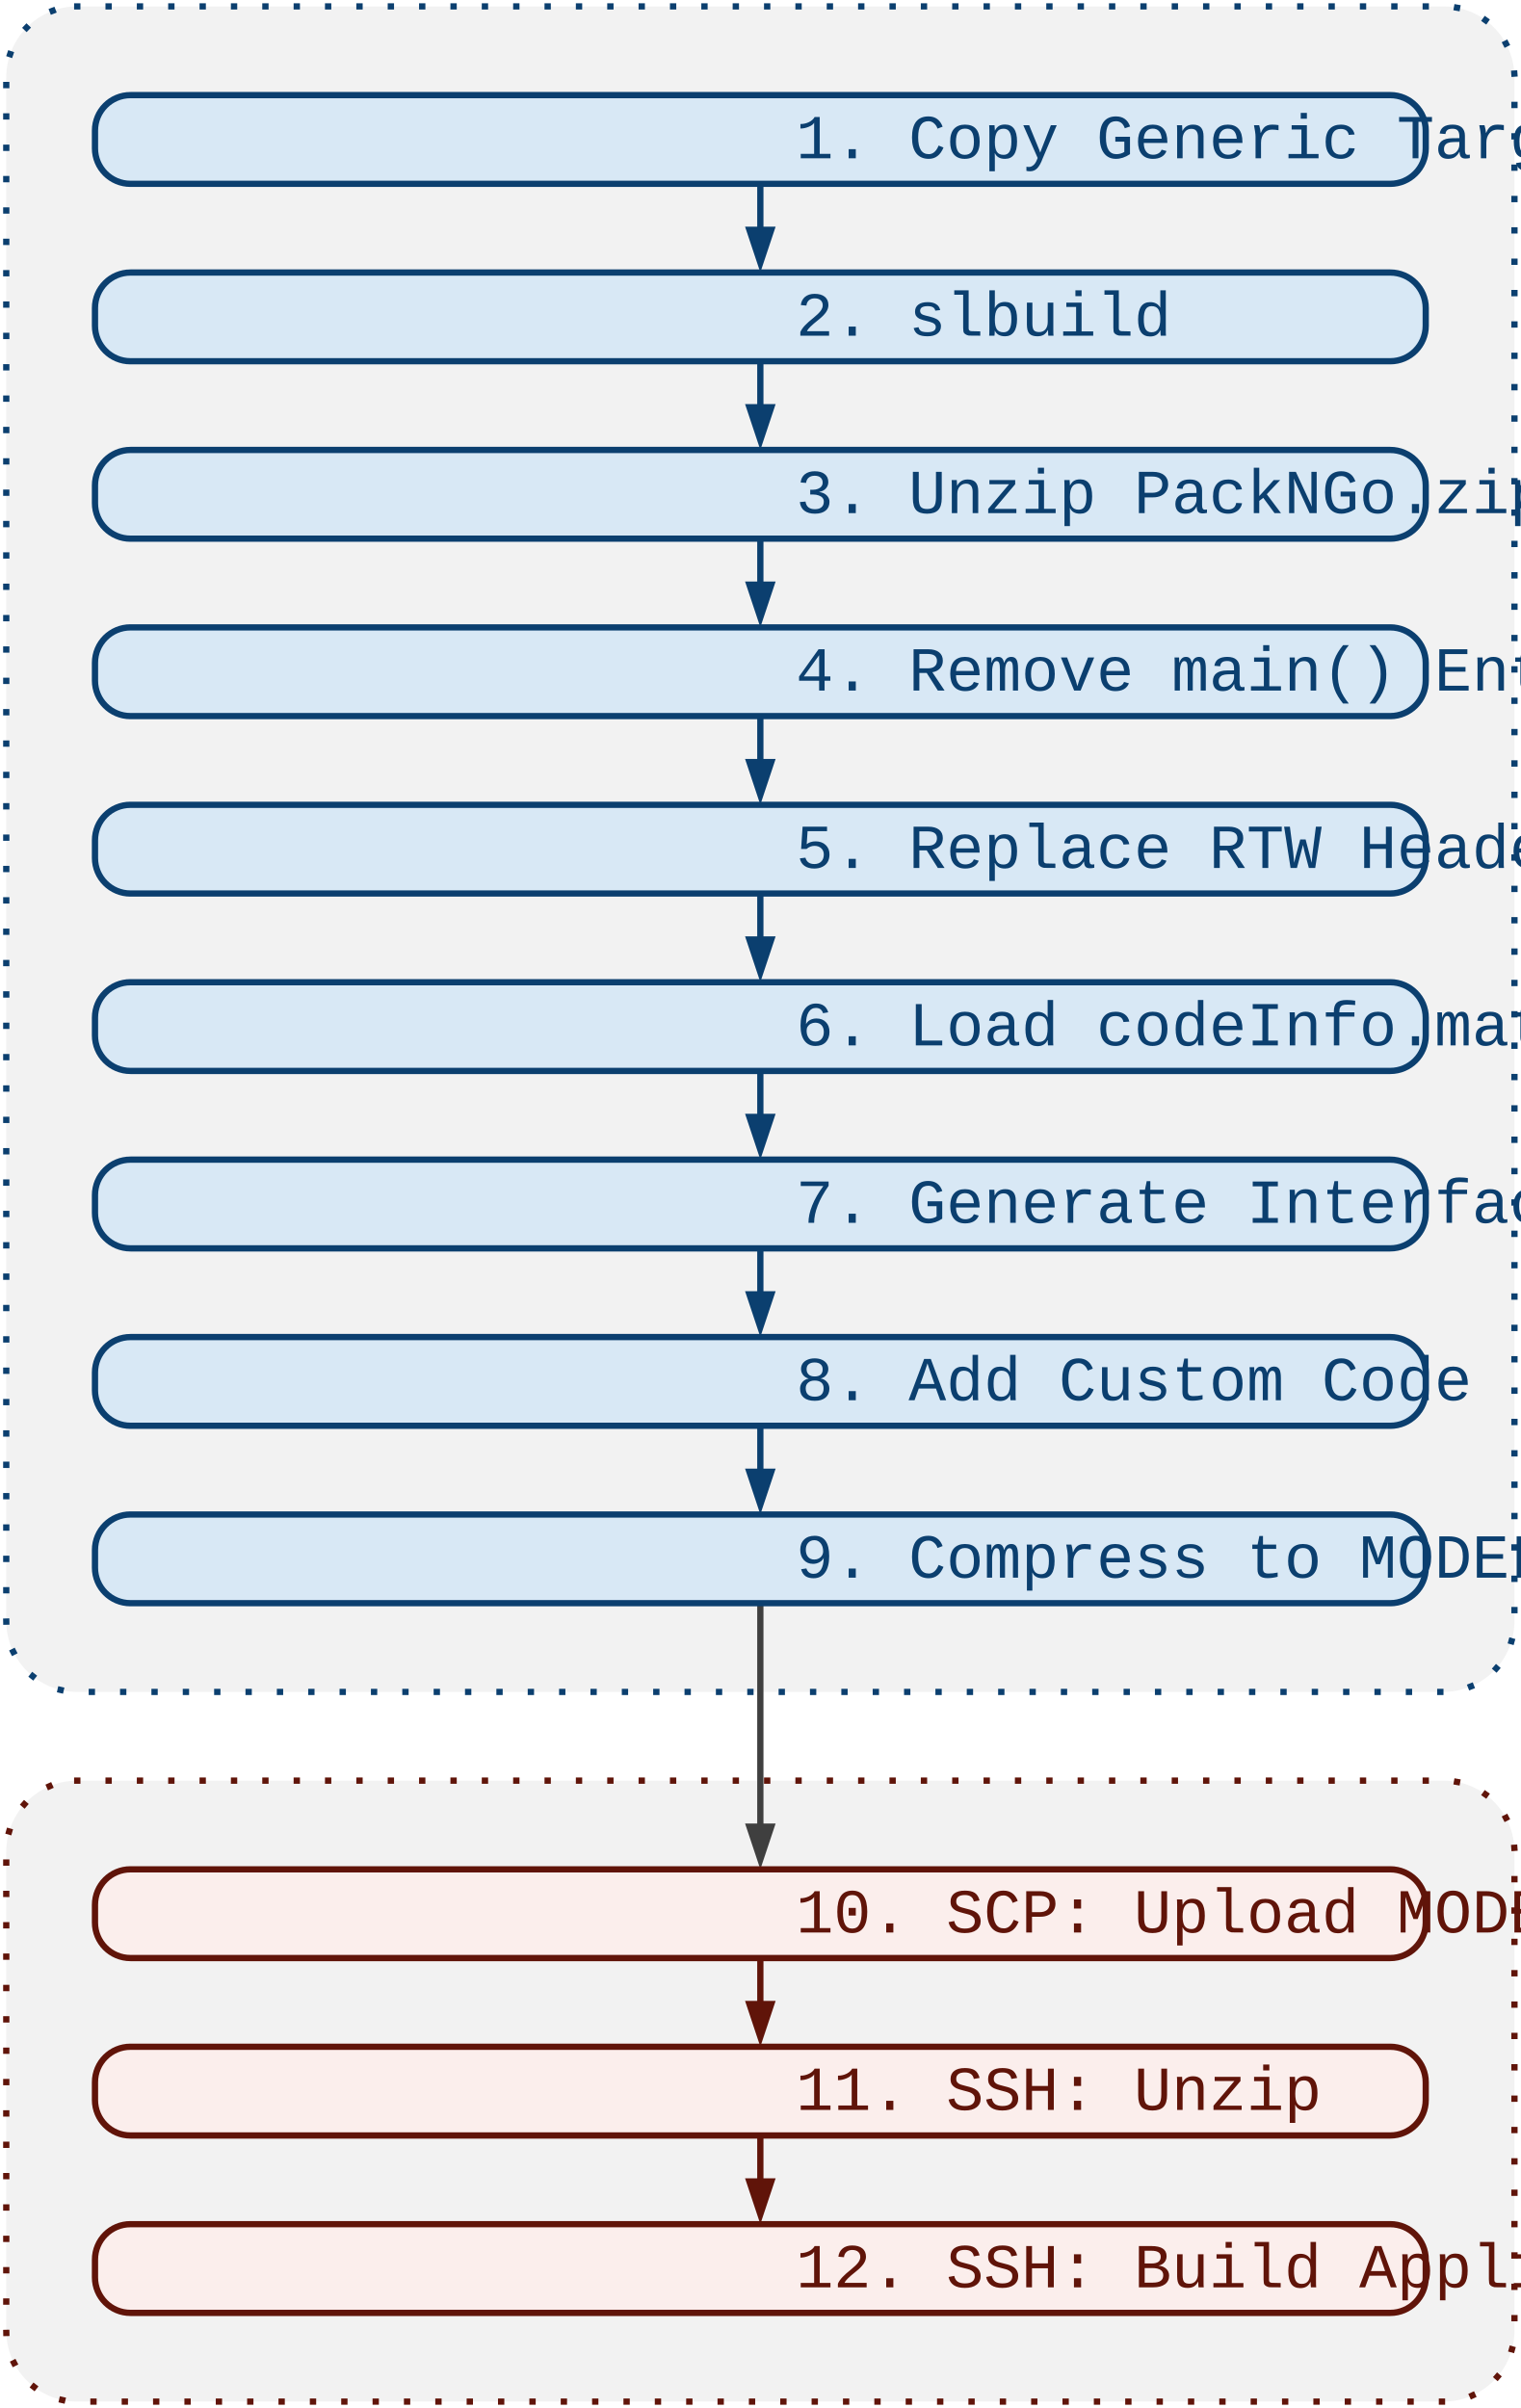
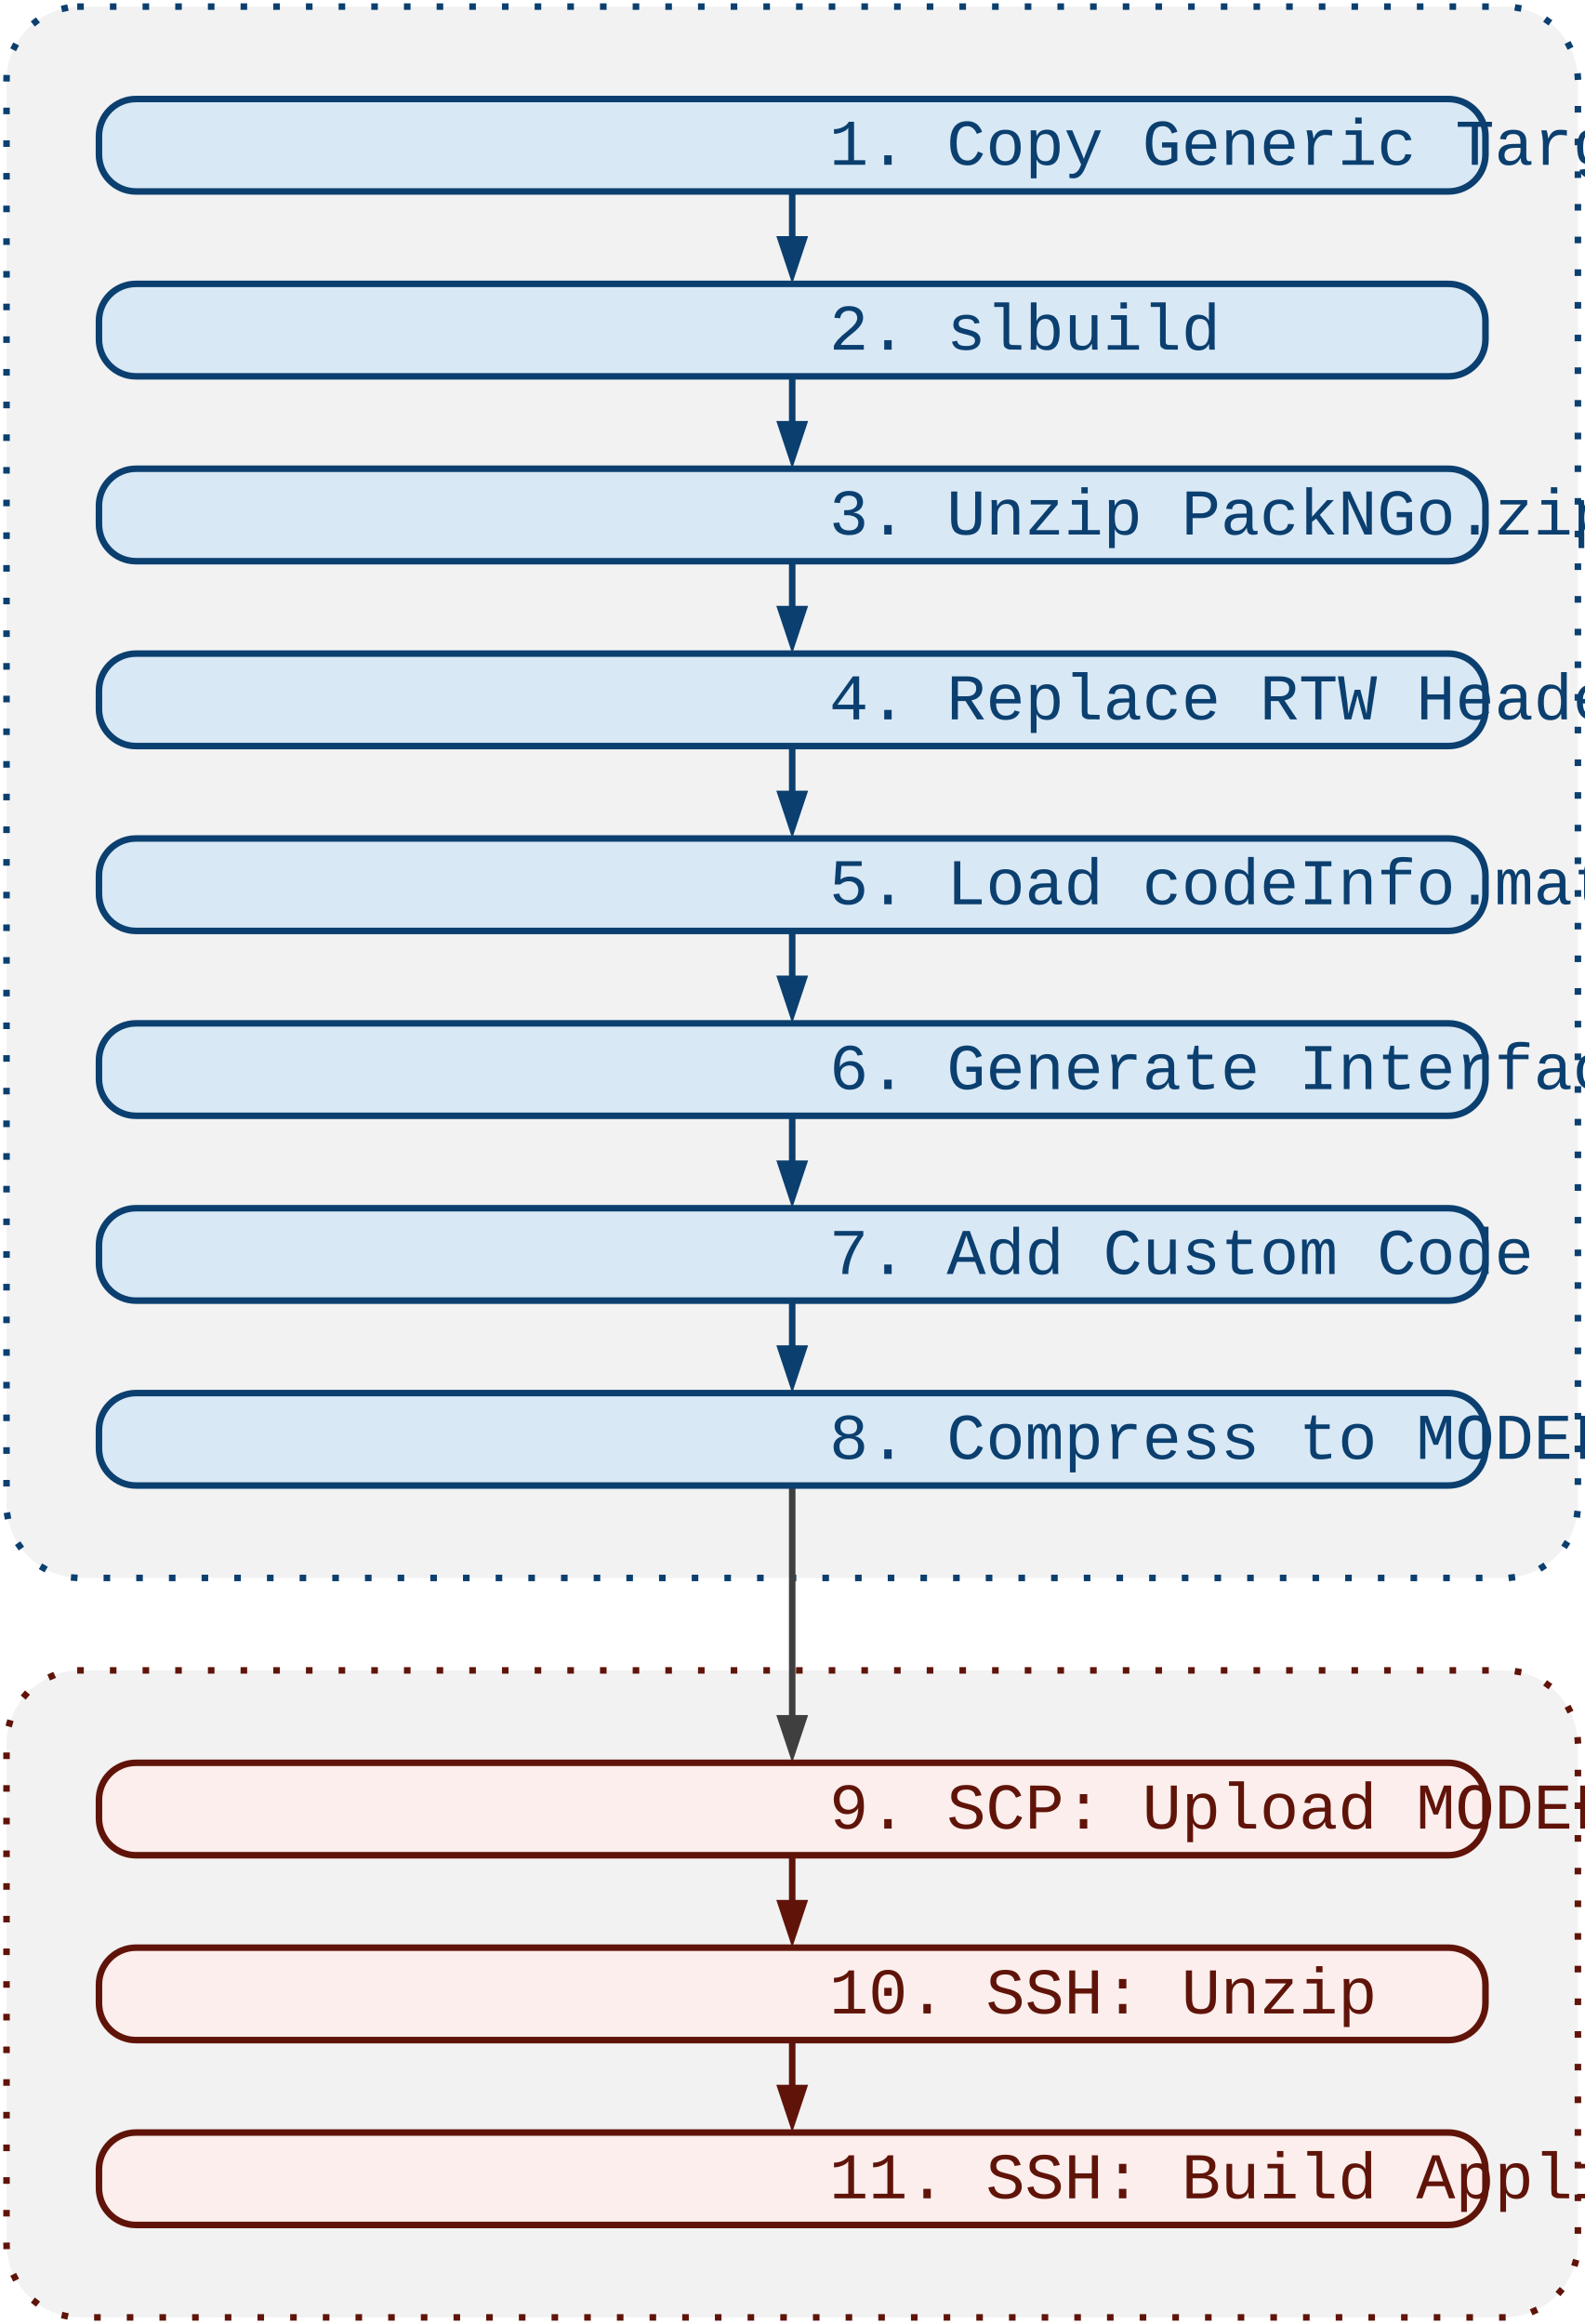
- <svg xmlns="http://www.w3.org/2000/svg" xmlns:ns1="http://schemas.microsoft.com/visio/2003/SVGExtensions/" xmlns:xlink="http://www.w3.org/1999/xlink" width="3.374in" height="5.343in" viewBox="0 0 242.945 384.677" xml:space="preserve" color-interpolation-filters="sRGB" class="st13">
+ <svg xmlns="http://www.w3.org/2000/svg" xmlns:ns1="http://schemas.microsoft.com/visio/2003/SVGExtensions/" xmlns:xlink="http://www.w3.org/1999/xlink" width="3.374in" height="4.949in" viewBox="0 0 242.945 356.331" xml:space="preserve" color-interpolation-filters="sRGB" class="st13">
  <ns1:documentProperties ns1:langID="1031" ns1:metric="true" ns1:viewMarkup="false">
    <ns1:userDefs>
      <ns1:ud ns1:nameU="msvNoAutoConnect" ns1:val="VT0(1):26" />
    </ns1:userDefs>
  </ns1:documentProperties>
  <style type="text/css">
	
		.st1 {fill:#f2f2f2;stroke:#0b3f6f;stroke-dasharray:0.01,5;stroke-width:1}
		.st2 {fill:#f2f2f2;stroke:#601409;stroke-dasharray:0.01,5;stroke-width:1}
		.st3 {marker-end:url(#mrkr13-10);stroke:#601409;stroke-width:1}
		.st4 {fill:#601409;fill-opacity:1;stroke:#601409;stroke-opacity:1;stroke-width:0.41}
		.st5 {marker-end:url(#mrkr13-21);stroke:#3f3f3f;stroke-width:1}
		.st6 {fill:#3f3f3f;fill-opacity:1;stroke:#3f3f3f;stroke-opacity:1;stroke-width:0.41}
		.st7 {marker-end:url(#mrkr13-27);stroke:#0b3f6f;stroke-width:1}
		.st8 {fill:#0b3f6f;fill-opacity:1;stroke:#0b3f6f;stroke-opacity:1;stroke-width:0.41}
		.st9 {fill:#fbeeec;stroke:#601409;stroke-width:1}
		.st10 {fill:#601409;font-family:Courier New;font-size:0.833em}
		.st11 {fill:#d8e8f5;stroke:#0b3f6f;stroke-width:1}
		.st12 {fill:#0b3f6f;font-family:Courier New;font-size:0.833em}
		.st13 {fill:none;fill-rule:evenodd;font-size:12px;overflow:visible;stroke-linecap:square;stroke-miterlimit:3}
	
	</style>
  <defs id="Markers">
    <g id="lend13">
      <path d="M 3 1 L 0 0 L 3 -1 L 3 1 " style="stroke:none" />
    </g>
    <marker id="mrkr13-10" class="st4" ns1:arrowType="13" ns1:arrowSize="0" ns1:setback="7.32" refX="-7.32" orient="auto" markerUnits="strokeWidth" overflow="visible">
      <use xlink:href="#lend13" transform="scale(-2.44,-2.44) " />
    </marker>
    <marker id="mrkr13-21" class="st6" ns1:arrowType="13" ns1:arrowSize="0" ns1:setback="7.32" refX="-7.32" orient="auto" markerUnits="strokeWidth" overflow="visible">
      <use xlink:href="#lend13" transform="scale(-2.44,-2.44) " />
    </marker>
    <marker id="mrkr13-27" class="st8" ns1:arrowType="13" ns1:arrowSize="0" ns1:setback="7.32" refX="-7.32" orient="auto" markerUnits="strokeWidth" overflow="visible">
      <use xlink:href="#lend13" transform="scale(-2.44,-2.44) " />
    </marker>
  </defs>
  <g ns1:mID="30" ns1:index="11" ns1:groupContext="foregroundPage">
    <ns1:pageProperties ns1:drawingScale="0.0393701" ns1:pageScale="0.0393701" ns1:drawingUnits="24" ns1:shadowOffsetX="9" ns1:shadowOffsetY="-9" />
    <g id="shape26-1" ns1:mID="26" ns1:groupContext="shape" transform="translate(1,-114.386)">
-       <rect x="0" y="115.386" width="240.945" height="269.291" rx="11.339" ry="11.339" class="st1" />
+       <rect x="0" y="115.386" width="240.945" height="240.945" rx="11.339" ry="11.339" class="st1" />
    </g>
    <g id="shape25-3" ns1:mID="25" ns1:groupContext="shape" transform="translate(1,-1)">
-       <rect x="0" y="285.465" width="240.945" height="99.213" rx="11.339" ry="11.339" class="st2" />
+       <rect x="0" y="257.118" width="240.945" height="99.213" rx="11.339" ry="11.339" class="st2" />
    </g>
-     <g id="shape1-5" ns1:mID="1" ns1:groupContext="shape" transform="translate(506.15,312.811) rotate(90)">
-       <path d="M0 384.68 L6.85 384.68" class="st3" />
+     <g id="shape1-5" ns1:mID="1" ns1:groupContext="shape" transform="translate(477.803,284.465) rotate(90)">
+       <path d="M0 356.33 L6.85 356.33" class="st3" />
    </g>
-     <g id="shape21-11" ns1:mID="21" ns1:groupContext="shape" transform="translate(506.15,341.157) rotate(90)">
-       <path d="M0 384.68 L6.85 384.68" class="st3" />
+     <g id="shape21-11" ns1:mID="21" ns1:groupContext="shape" transform="translate(477.803,312.811) rotate(90)">
+       <path d="M0 356.33 L6.85 356.33" class="st3" />
    </g>
-     <g id="shape24-16" ns1:mID="24" ns1:groupContext="shape" transform="translate(506.15,256.118) rotate(90)">
-       <path d="M0 384.68 L35.2 384.68" class="st5" />
+     <g id="shape24-16" ns1:mID="24" ns1:groupContext="shape" transform="translate(477.803,227.772) rotate(90)">
+       <path d="M0 356.33 L35.2 356.33" class="st5" />
    </g>
-     <g id="shape2-22" ns1:mID="2" ns1:groupContext="shape" transform="translate(506.15,86.0394) rotate(90)">
-       <path d="M0 384.68 L6.85 384.68" class="st7" />
+     <g id="shape2-22" ns1:mID="2" ns1:groupContext="shape" transform="translate(477.803,86.0394) rotate(90)">
+       <path d="M0 356.33 L6.85 356.33" class="st7" />
    </g>
-     <g id="shape11-28" ns1:mID="11" ns1:groupContext="shape" transform="translate(506.15,114.386) rotate(90)">
-       <path d="M0 384.68 L6.85 384.68" class="st7" />
+     <g id="shape12-28" ns1:mID="12" ns1:groupContext="shape" transform="translate(477.803,114.386) rotate(90)">
+       <path d="M0 356.33 L6.85 356.33" class="st7" />
    </g>
-     <g id="shape12-33" ns1:mID="12" ns1:groupContext="shape" transform="translate(506.15,142.732) rotate(90)">
-       <path d="M0 384.68 L6.85 384.68" class="st7" />
+     <g id="shape13-33" ns1:mID="13" ns1:groupContext="shape" transform="translate(477.803,142.732) rotate(90)">
+       <path d="M0 356.33 L6.85 356.33" class="st7" />
    </g>
-     <g id="shape13-38" ns1:mID="13" ns1:groupContext="shape" transform="translate(506.15,171.079) rotate(90)">
-       <path d="M0 384.68 L6.85 384.68" class="st7" />
+     <g id="shape14-38" ns1:mID="14" ns1:groupContext="shape" transform="translate(477.803,171.079) rotate(90)">
+       <path d="M0 356.33 L6.85 356.33" class="st7" />
    </g>
-     <g id="shape14-43" ns1:mID="14" ns1:groupContext="shape" transform="translate(506.15,199.425) rotate(90)">
-       <path d="M0 384.68 L6.85 384.68" class="st7" />
+     <g id="shape15-43" ns1:mID="15" ns1:groupContext="shape" transform="translate(477.803,199.425) rotate(90)">
+       <path d="M0 356.33 L6.85 356.33" class="st7" />
    </g>
-     <g id="shape15-48" ns1:mID="15" ns1:groupContext="shape" transform="translate(506.15,227.772) rotate(90)">
-       <path d="M0 384.68 L6.85 384.68" class="st7" />
+     <g id="shape3-48" ns1:mID="3" ns1:groupContext="shape" transform="translate(15.1732,-71.8661)">
+       <ns1:textBlock ns1:margins="rect(4,4,4,4)" ns1:tabSpace="42.5197" />
+       <ns1:textRect cx="106.299" cy="349.244" width="212.6" height="14.173" />
+       <rect x="0" y="342.157" width="212.598" height="14.173" rx="5.669" ry="5.669" class="st9" />
+       <text x="4" y="352.24" class="st10" ns1:langID="1031">
+         <ns1:paragraph />
+         <ns1:tabList />9. SCP: Upload MODELNAME.zip</text>
    </g>
-     <g id="shape3-53" ns1:mID="3" ns1:groupContext="shape" transform="translate(15.1732,-71.8661)">
+     <g id="shape16-51" ns1:mID="16" ns1:groupContext="shape" transform="translate(15.1732,-43.5197)">
      <ns1:textBlock ns1:margins="rect(4,4,4,4)" ns1:tabSpace="42.5197" />
-       <ns1:textRect cx="106.299" cy="377.591" width="212.6" height="14.173" />
-       <rect x="0" y="370.504" width="212.598" height="14.173" rx="5.669" ry="5.669" class="st9" />
-       <text x="4" y="380.59" class="st10" ns1:langID="1031">
+       <ns1:textRect cx="106.299" cy="349.244" width="212.6" height="14.173" />
+       <rect x="0" y="342.157" width="212.598" height="14.173" rx="5.669" ry="5.669" class="st9" />
+       <text x="4" y="352.24" class="st10" ns1:langID="1031">
        <ns1:paragraph />
-         <ns1:tabList />10. SCP: Upload MODELNAME.zip</text>
+         <ns1:tabList />10. SSH: Unzip</text>
    </g>
-     <g id="shape16-56" ns1:mID="16" ns1:groupContext="shape" transform="translate(15.1732,-43.5197)">
+     <g id="shape17-54" ns1:mID="17" ns1:groupContext="shape" transform="translate(15.1732,-15.1732)">
      <ns1:textBlock ns1:margins="rect(4,4,4,4)" ns1:tabSpace="42.5197" />
-       <ns1:textRect cx="106.299" cy="377.591" width="212.6" height="14.173" />
-       <rect x="0" y="370.504" width="212.598" height="14.173" rx="5.669" ry="5.669" class="st9" />
-       <text x="4" y="380.59" class="st10" ns1:langID="1031">
+       <ns1:textRect cx="106.299" cy="349.244" width="212.6" height="14.173" />
+       <rect x="0" y="342.157" width="212.598" height="14.173" rx="5.669" ry="5.669" class="st9" />
+       <text x="4" y="352.24" class="st10" ns1:langID="1031">
        <ns1:paragraph />
-         <ns1:tabList />11. SSH: Unzip</text>
+         <ns1:tabList />11. SSH: Build Application</text>
    </g>
-     <g id="shape17-59" ns1:mID="17" ns1:groupContext="shape" transform="translate(15.1732,-15.1732)">
+     <g id="shape27-57" ns1:mID="27" ns1:groupContext="shape" transform="translate(477.803,29.3465) rotate(90)">
+       <path d="M0 356.33 L6.85 356.33" class="st7" />
+     </g>
+     <g id="shape30-62" ns1:mID="30" ns1:groupContext="shape" transform="translate(477.803,57.6929) rotate(90)">
+       <path d="M0 356.33 L6.85 356.33" class="st7" />
+     </g>
+     <g id="shape4-67" ns1:mID="4" ns1:groupContext="shape" transform="translate(15.1732,-270.291)">
      <ns1:textBlock ns1:margins="rect(4,4,4,4)" ns1:tabSpace="42.5197" />
-       <ns1:textRect cx="106.299" cy="377.591" width="212.6" height="14.173" />
-       <rect x="0" y="370.504" width="212.598" height="14.173" rx="5.669" ry="5.669" class="st9" />
-       <text x="4" y="380.59" class="st10" ns1:langID="1031">
-         <ns1:paragraph />
-         <ns1:tabList />12. SSH: Build Application</text>
-     </g>
-     <g id="shape27-62" ns1:mID="27" ns1:groupContext="shape" transform="translate(506.15,29.3465) rotate(90)">
-       <path d="M0 384.68 L6.85 384.68" class="st7" />
-     </g>
-     <g id="shape30-67" ns1:mID="30" ns1:groupContext="shape" transform="translate(506.15,57.6929) rotate(90)">
-       <path d="M0 384.68 L6.85 384.68" class="st7" />
-     </g>
-     <g id="shape4-72" ns1:mID="4" ns1:groupContext="shape" transform="translate(15.1732,-298.638)">
-       <ns1:textBlock ns1:margins="rect(4,4,4,4)" ns1:tabSpace="42.5197" />
-       <ns1:textRect cx="106.299" cy="377.591" width="212.6" height="14.173" />
-       <rect x="0" y="370.504" width="212.598" height="14.173" rx="5.669" ry="5.669" class="st11" />
-       <text x="4" y="380.59" class="st12" ns1:langID="1031">
+       <ns1:textRect cx="106.299" cy="349.244" width="212.6" height="14.173" />
+       <rect x="0" y="342.157" width="212.598" height="14.173" rx="5.669" ry="5.669" class="st11" />
+       <text x="4" y="352.24" class="st12" ns1:langID="1031">
        <ns1:paragraph />
        <ns1:tabList />3. Unzip PackNGo.zip</text>
    </g>
-     <g id="shape5-75" ns1:mID="5" ns1:groupContext="shape" transform="translate(15.1732,-270.291)">
+     <g id="shape6-70" ns1:mID="6" ns1:groupContext="shape" transform="translate(15.1732,-241.945)">
      <ns1:textBlock ns1:margins="rect(4,4,4,4)" ns1:tabSpace="42.5197" />
-       <ns1:textRect cx="106.299" cy="377.591" width="212.6" height="14.173" />
-       <rect x="0" y="370.504" width="212.598" height="14.173" rx="5.669" ry="5.669" class="st11" />
-       <text x="4" y="380.59" class="st12" ns1:langID="1031">
+       <ns1:textRect cx="106.299" cy="349.244" width="212.6" height="14.173" />
+       <rect x="0" y="342.157" width="212.598" height="14.173" rx="5.669" ry="5.669" class="st11" />
+       <text x="4" y="352.24" class="st12" ns1:langID="1031">
        <ns1:paragraph />
-         <ns1:tabList />4. Remove main() Entry Functions</text>
+         <ns1:tabList />4. Replace RTW Headers</text>
    </g>
-     <g id="shape6-78" ns1:mID="6" ns1:groupContext="shape" transform="translate(15.1732,-241.945)">
+     <g id="shape7-73" ns1:mID="7" ns1:groupContext="shape" transform="translate(15.1732,-213.598)">
      <ns1:textBlock ns1:margins="rect(4,4,4,4)" ns1:tabSpace="42.5197" />
-       <ns1:textRect cx="106.299" cy="377.591" width="212.6" height="14.173" />
-       <rect x="0" y="370.504" width="212.598" height="14.173" rx="5.669" ry="5.669" class="st11" />
-       <text x="4" y="380.59" class="st12" ns1:langID="1031">
+       <ns1:textRect cx="106.299" cy="349.244" width="212.6" height="14.173" />
+       <rect x="0" y="342.157" width="212.598" height="14.173" rx="5.669" ry="5.669" class="st11" />
+       <text x="4" y="352.24" class="st12" ns1:langID="1031">
        <ns1:paragraph />
-         <ns1:tabList />5. Replace RTW Headers</text>
+         <ns1:tabList />5. Load codeInfo.mat</text>
    </g>
-     <g id="shape7-81" ns1:mID="7" ns1:groupContext="shape" transform="translate(15.1732,-213.598)">
+     <g id="shape8-76" ns1:mID="8" ns1:groupContext="shape" transform="translate(15.1732,-185.252)">
      <ns1:textBlock ns1:margins="rect(4,4,4,4)" ns1:tabSpace="42.5197" />
-       <ns1:textRect cx="106.299" cy="377.591" width="212.6" height="14.173" />
-       <rect x="0" y="370.504" width="212.598" height="14.173" rx="5.669" ry="5.669" class="st11" />
-       <text x="4" y="380.59" class="st12" ns1:langID="1031">
+       <ns1:textRect cx="106.299" cy="349.244" width="212.6" height="14.173" />
+       <rect x="0" y="342.157" width="212.598" height="14.173" rx="5.669" ry="5.669" class="st11" />
+       <text x="4" y="352.24" class="st12" ns1:langID="1031">
        <ns1:paragraph />
-         <ns1:tabList />6. Load codeInfo.mat</text>
+         <ns1:tabList />6. Generate Interface Code</text>
    </g>
-     <g id="shape8-84" ns1:mID="8" ns1:groupContext="shape" transform="translate(15.1732,-185.252)">
+     <g id="shape9-79" ns1:mID="9" ns1:groupContext="shape" transform="translate(15.1732,-156.906)">
      <ns1:textBlock ns1:margins="rect(4,4,4,4)" ns1:tabSpace="42.5197" />
-       <ns1:textRect cx="106.299" cy="377.591" width="212.6" height="14.173" />
-       <rect x="0" y="370.504" width="212.598" height="14.173" rx="5.669" ry="5.669" class="st11" />
-       <text x="4" y="380.59" class="st12" ns1:langID="1031">
+       <ns1:textRect cx="106.299" cy="349.244" width="212.6" height="14.173" />
+       <rect x="0" y="342.157" width="212.598" height="14.173" rx="5.669" ry="5.669" class="st11" />
+       <text x="4" y="352.24" class="st12" ns1:langID="1031">
        <ns1:paragraph />
-         <ns1:tabList />7. Generate Interface Code</text>
+         <ns1:tabList />7. Add Custom Code</text>
    </g>
-     <g id="shape9-87" ns1:mID="9" ns1:groupContext="shape" transform="translate(15.1732,-156.906)">
+     <g id="shape10-82" ns1:mID="10" ns1:groupContext="shape" transform="translate(15.1732,-128.559)">
      <ns1:textBlock ns1:margins="rect(4,4,4,4)" ns1:tabSpace="42.5197" />
-       <ns1:textRect cx="106.299" cy="377.591" width="212.6" height="14.173" />
-       <rect x="0" y="370.504" width="212.598" height="14.173" rx="5.669" ry="5.669" class="st11" />
-       <text x="4" y="380.59" class="st12" ns1:langID="1031">
+       <ns1:textRect cx="106.299" cy="349.244" width="212.6" height="14.173" />
+       <rect x="0" y="342.157" width="212.598" height="14.173" rx="5.669" ry="5.669" class="st11" />
+       <text x="4" y="352.24" class="st12" ns1:langID="1031">
        <ns1:paragraph />
-         <ns1:tabList />8. Add Custom Code</text>
+         <ns1:tabList />8. Compress to MODELNAME.zip</text>
    </g>
-     <g id="shape10-90" ns1:mID="10" ns1:groupContext="shape" transform="translate(15.1732,-128.559)">
+     <g id="shape28-85" ns1:mID="28" ns1:groupContext="shape" transform="translate(15.1732,-326.984)">
      <ns1:textBlock ns1:margins="rect(4,4,4,4)" ns1:tabSpace="42.5197" />
-       <ns1:textRect cx="106.299" cy="377.591" width="212.6" height="14.173" />
-       <rect x="0" y="370.504" width="212.598" height="14.173" rx="5.669" ry="5.669" class="st11" />
-       <text x="4" y="380.59" class="st12" ns1:langID="1031">
-         <ns1:paragraph />
-         <ns1:tabList />9. Compress to MODELNAME.zip</text>
-     </g>
-     <g id="shape28-93" ns1:mID="28" ns1:groupContext="shape" transform="translate(15.1732,-355.331)">
-       <ns1:textBlock ns1:margins="rect(4,4,4,4)" ns1:tabSpace="42.5197" />
-       <ns1:textRect cx="106.299" cy="377.591" width="212.6" height="14.173" />
-       <rect x="0" y="370.504" width="212.598" height="14.173" rx="5.669" ry="5.669" class="st11" />
-       <text x="4" y="380.59" class="st12" ns1:langID="1031">
+       <ns1:textRect cx="106.299" cy="349.244" width="212.6" height="14.173" />
+       <rect x="0" y="342.157" width="212.598" height="14.173" rx="5.669" ry="5.669" class="st11" />
+       <text x="4" y="352.24" class="st12" ns1:langID="1031">
        <ns1:paragraph />
        <ns1:tabList />1. Copy Generic Target Core</text>
    </g>
-     <g id="shape29-96" ns1:mID="29" ns1:groupContext="shape" transform="translate(15.1732,-326.984)">
+     <g id="shape29-88" ns1:mID="29" ns1:groupContext="shape" transform="translate(15.1732,-298.638)">
      <ns1:textBlock ns1:margins="rect(4,4,4,4)" ns1:tabSpace="42.5197" />
-       <ns1:textRect cx="106.299" cy="377.591" width="212.6" height="14.173" />
-       <rect x="0" y="370.504" width="212.598" height="14.173" rx="5.669" ry="5.669" class="st11" />
-       <text x="4" y="380.59" class="st12" ns1:langID="1031">
+       <ns1:textRect cx="106.299" cy="349.244" width="212.6" height="14.173" />
+       <rect x="0" y="342.157" width="212.598" height="14.173" rx="5.669" ry="5.669" class="st11" />
+       <text x="4" y="352.24" class="st12" ns1:langID="1031">
        <ns1:paragraph />
        <ns1:tabList />2. slbuild</text>
    </g>
  </g>
</svg>
